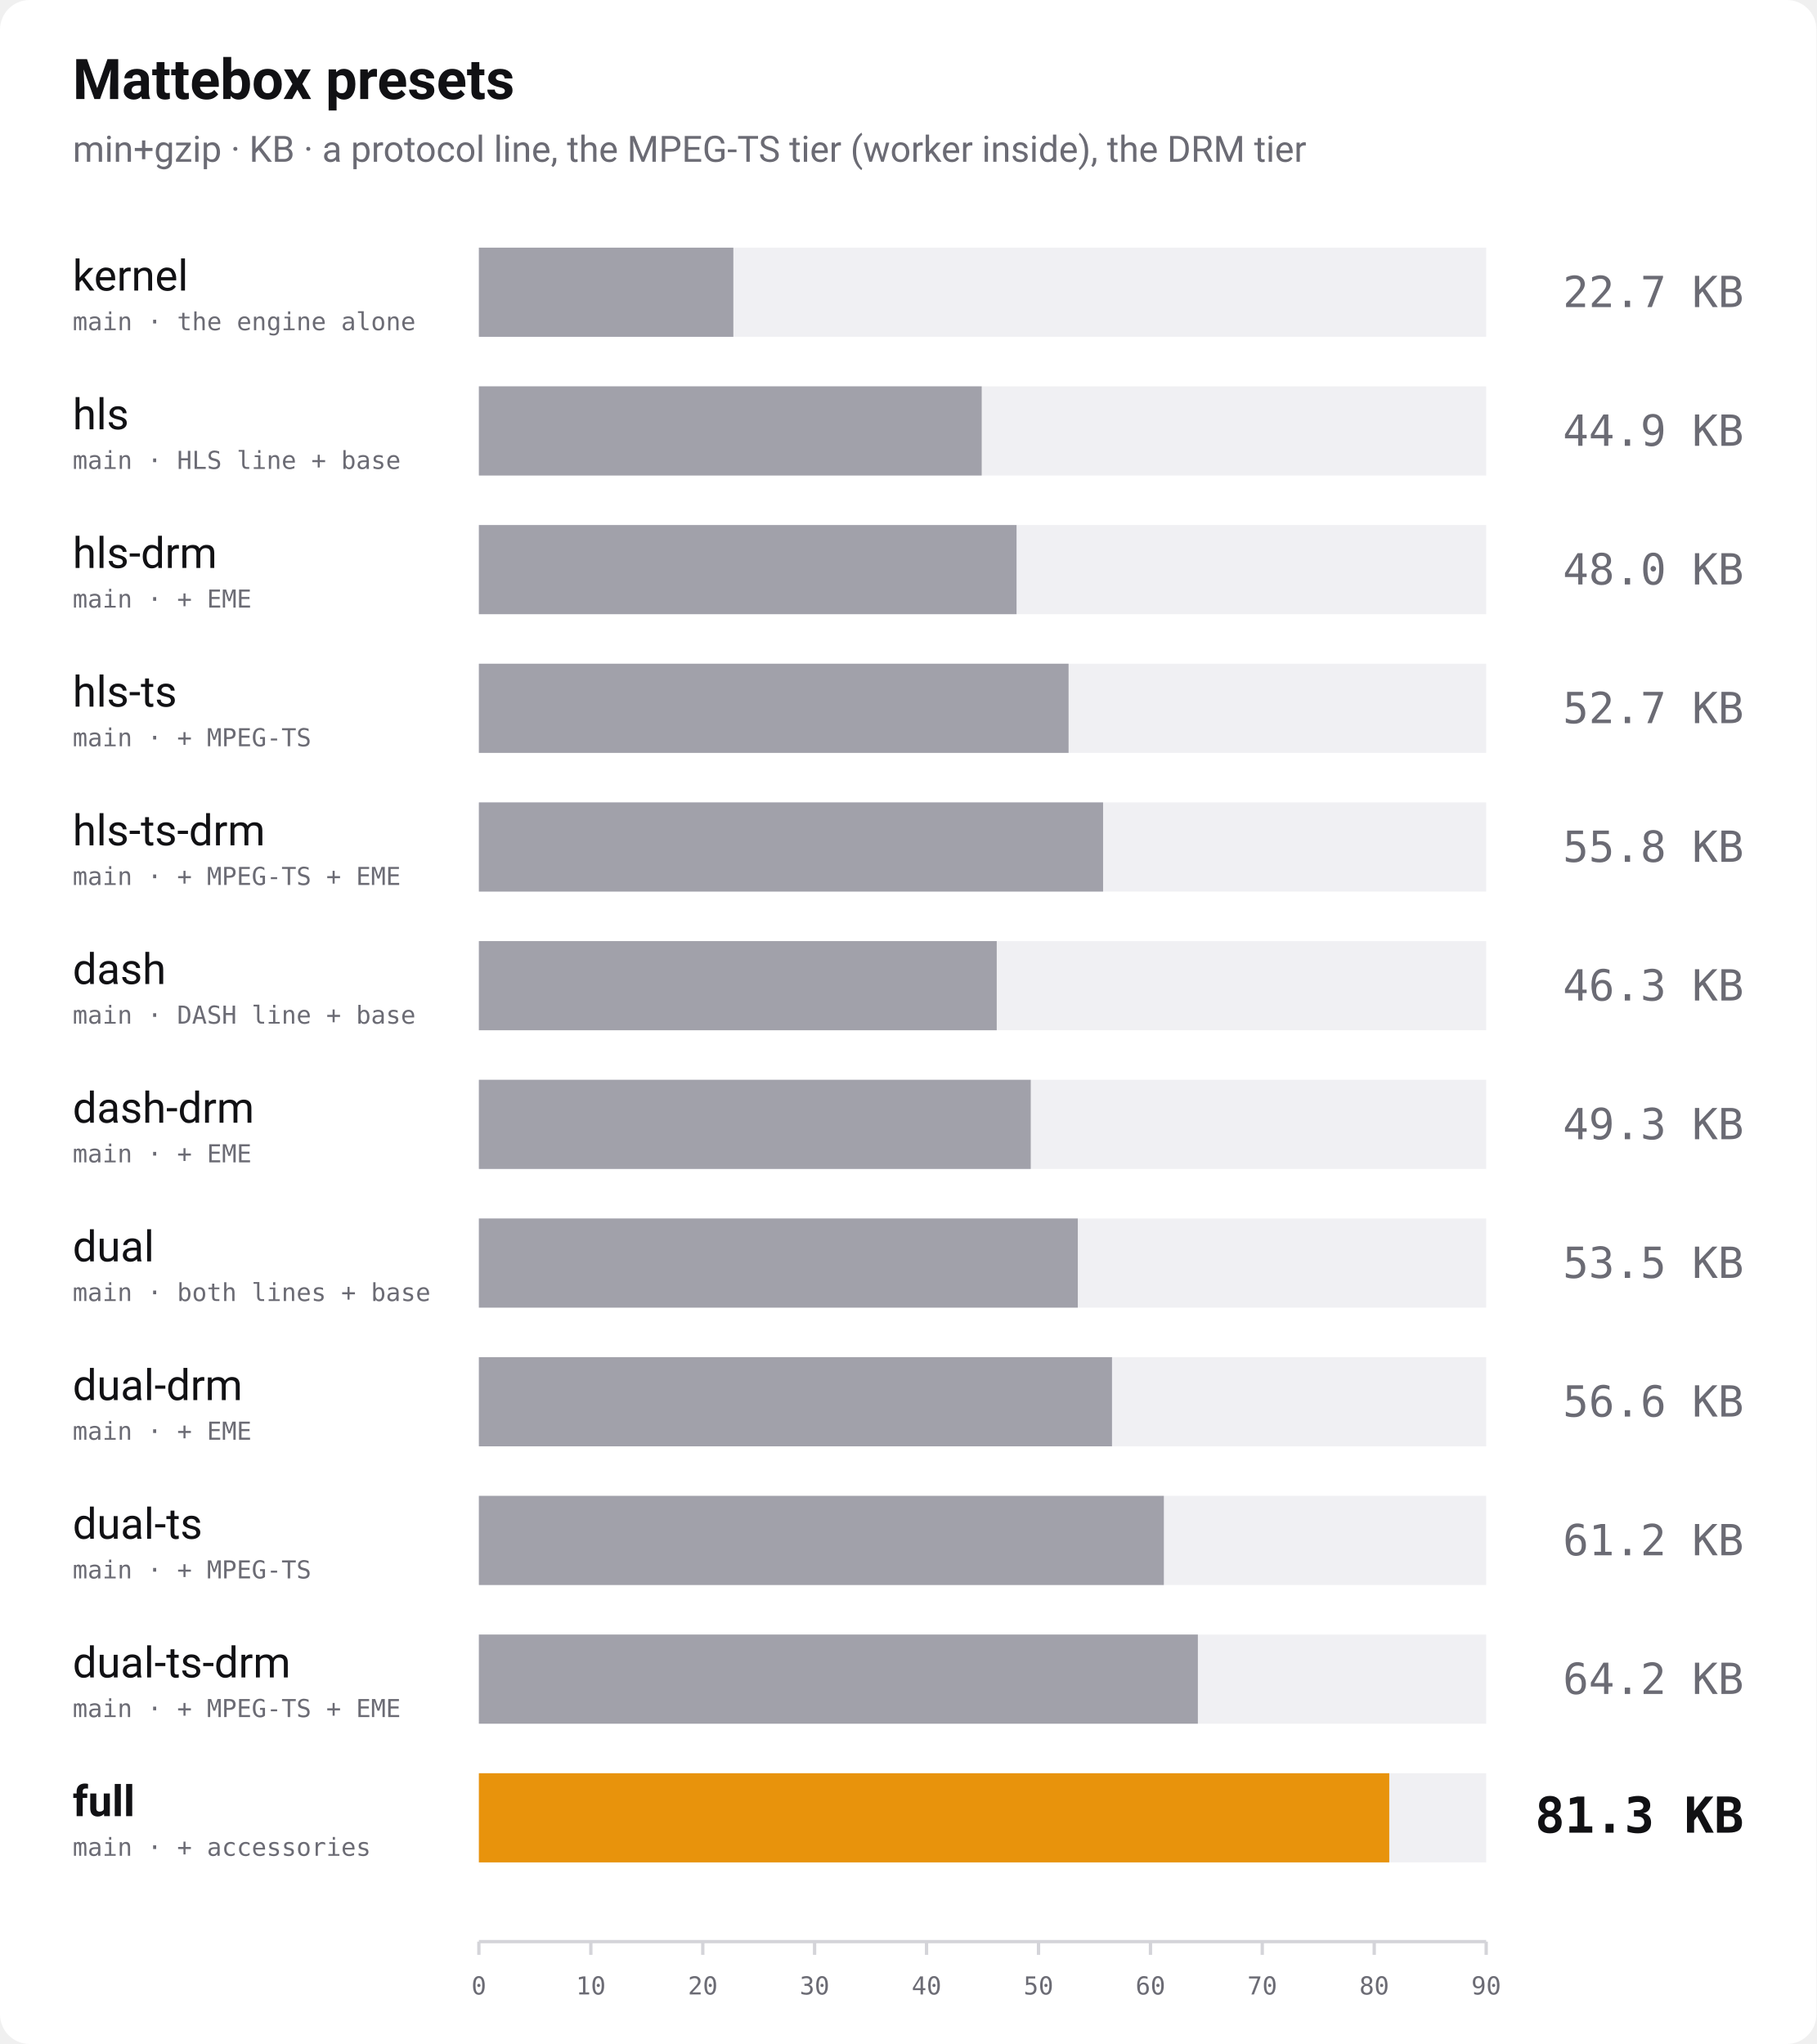
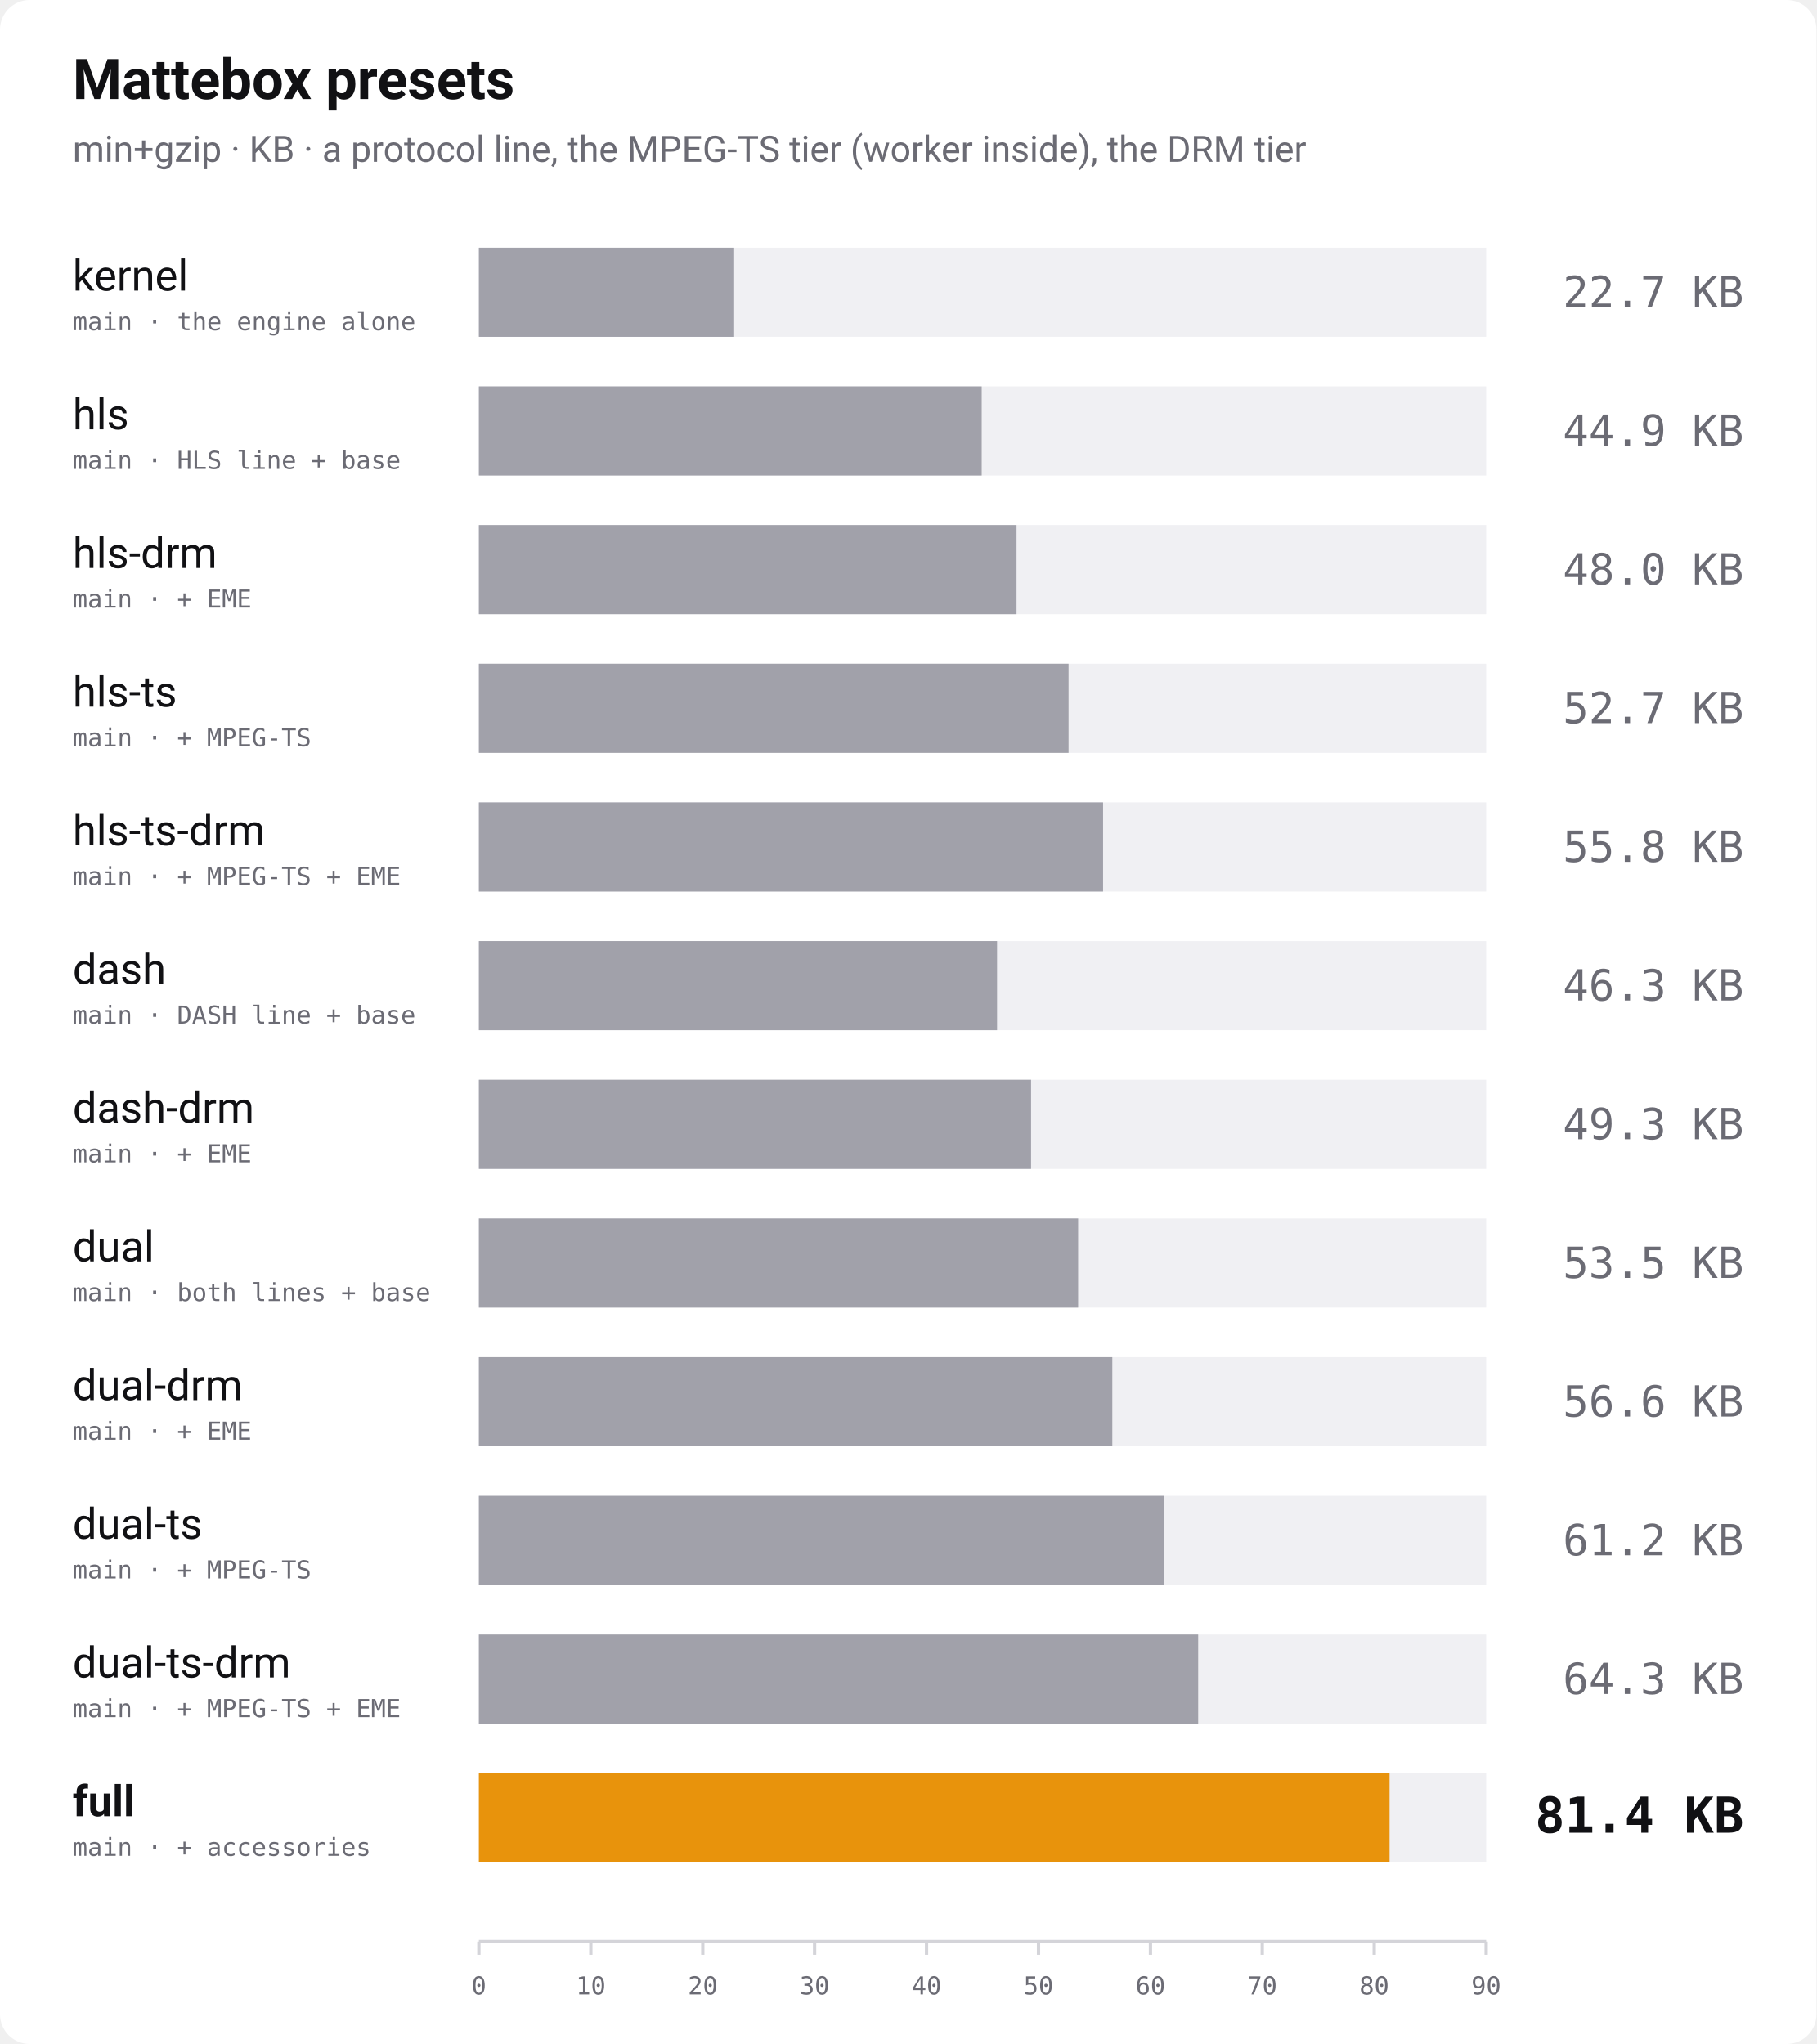
<svg xmlns="http://www.w3.org/2000/svg" width="1100" height="1238" viewBox="0 0 1100 1238" role="img" aria-label="Bundle size of every Mattebox preset, min+gzip">
  <rect width="1100" height="1238" rx="18" fill="#ffffff" />
  <text x="44" y="60" font-family="-apple-system, 'Segoe UI', Roboto, Helvetica, Arial, sans-serif" font-size="34" font-weight="700" fill="#111114">Mattebox presets</text>
  <text x="44" y="98" font-family="-apple-system, 'Segoe UI', Roboto, Helvetica, Arial, sans-serif" font-size="22" fill="#6b6b74">min+gzip · KB · a protocol line, the MPEG-TS tier (worker inside), the DRM tier</text>
  <text x="44" y="176" font-family="-apple-system, 'Segoe UI', Roboto, Helvetica, Arial, sans-serif" font-size="26" font-weight="400" fill="#111114">kernel</text>
  <text x="44" y="200" font-family="ui-monospace, 'SF Mono', Menlo, Consolas, monospace" font-size="15" fill="#6b6b74">main · the engine alone</text>
  <rect x="290" y="150" width="610" height="54" fill="#f0f0f3" />
  <rect x="290" y="150" width="154.1" height="54" fill="#a1a1aa" />
  <text x="1056" y="186" text-anchor="end" font-family="ui-monospace, 'SF Mono', Menlo, Consolas, monospace" font-size="26" font-weight="400" fill="#6b6b74">22.7 KB</text>
  <text x="44" y="260" font-family="-apple-system, 'Segoe UI', Roboto, Helvetica, Arial, sans-serif" font-size="26" font-weight="400" fill="#111114">hls</text>
  <text x="44" y="284" font-family="ui-monospace, 'SF Mono', Menlo, Consolas, monospace" font-size="15" fill="#6b6b74">main · HLS line + base</text>
  <rect x="290" y="234" width="610" height="54" fill="#f0f0f3" />
  <rect x="290" y="234" width="304.5" height="54" fill="#a1a1aa" />
  <text x="1056" y="270" text-anchor="end" font-family="ui-monospace, 'SF Mono', Menlo, Consolas, monospace" font-size="26" font-weight="400" fill="#6b6b74">44.9 KB</text>
  <text x="44" y="344" font-family="-apple-system, 'Segoe UI', Roboto, Helvetica, Arial, sans-serif" font-size="26" font-weight="400" fill="#111114">hls-drm</text>
  <text x="44" y="368" font-family="ui-monospace, 'SF Mono', Menlo, Consolas, monospace" font-size="15" fill="#6b6b74">main · + EME</text>
  <rect x="290" y="318" width="610" height="54" fill="#f0f0f3" />
  <rect x="290" y="318" width="325.6" height="54" fill="#a1a1aa" />
  <text x="1056" y="354" text-anchor="end" font-family="ui-monospace, 'SF Mono', Menlo, Consolas, monospace" font-size="26" font-weight="400" fill="#6b6b74">48.0 KB</text>
  <text x="44" y="428" font-family="-apple-system, 'Segoe UI', Roboto, Helvetica, Arial, sans-serif" font-size="26" font-weight="400" fill="#111114">hls-ts</text>
  <text x="44" y="452" font-family="ui-monospace, 'SF Mono', Menlo, Consolas, monospace" font-size="15" fill="#6b6b74">main · + MPEG-TS</text>
  <rect x="290" y="402" width="610" height="54" fill="#f0f0f3" />
  <rect x="290" y="402" width="357.1" height="54" fill="#a1a1aa" />
  <text x="1056" y="438" text-anchor="end" font-family="ui-monospace, 'SF Mono', Menlo, Consolas, monospace" font-size="26" font-weight="400" fill="#6b6b74">52.7 KB</text>
  <text x="44" y="512" font-family="-apple-system, 'Segoe UI', Roboto, Helvetica, Arial, sans-serif" font-size="26" font-weight="400" fill="#111114">hls-ts-drm</text>
  <text x="44" y="536" font-family="ui-monospace, 'SF Mono', Menlo, Consolas, monospace" font-size="15" fill="#6b6b74">main · + MPEG-TS + EME</text>
  <rect x="290" y="486" width="610" height="54" fill="#f0f0f3" />
  <rect x="290" y="486" width="378.0" height="54" fill="#a1a1aa" />
  <text x="1056" y="522" text-anchor="end" font-family="ui-monospace, 'SF Mono', Menlo, Consolas, monospace" font-size="26" font-weight="400" fill="#6b6b74">55.8 KB</text>
  <text x="44" y="596" font-family="-apple-system, 'Segoe UI', Roboto, Helvetica, Arial, sans-serif" font-size="26" font-weight="400" fill="#111114">dash</text>
  <text x="44" y="620" font-family="ui-monospace, 'SF Mono', Menlo, Consolas, monospace" font-size="15" fill="#6b6b74">main · DASH line + base</text>
  <rect x="290" y="570" width="610" height="54" fill="#f0f0f3" />
-   <rect x="290" y="570" width="313.6" height="54" fill="#a1a1aa" />
+   <rect x="290" y="570" width="313.8" height="54" fill="#a1a1aa" />
  <text x="1056" y="606" text-anchor="end" font-family="ui-monospace, 'SF Mono', Menlo, Consolas, monospace" font-size="26" font-weight="400" fill="#6b6b74">46.3 KB</text>
  <text x="44" y="680" font-family="-apple-system, 'Segoe UI', Roboto, Helvetica, Arial, sans-serif" font-size="26" font-weight="400" fill="#111114">dash-drm</text>
  <text x="44" y="704" font-family="ui-monospace, 'SF Mono', Menlo, Consolas, monospace" font-size="15" fill="#6b6b74">main · + EME</text>
  <rect x="290" y="654" width="610" height="54" fill="#f0f0f3" />
-   <rect x="290" y="654" width="334.2" height="54" fill="#a1a1aa" />
+   <rect x="290" y="654" width="334.4" height="54" fill="#a1a1aa" />
  <text x="1056" y="690" text-anchor="end" font-family="ui-monospace, 'SF Mono', Menlo, Consolas, monospace" font-size="26" font-weight="400" fill="#6b6b74">49.3 KB</text>
  <text x="44" y="764" font-family="-apple-system, 'Segoe UI', Roboto, Helvetica, Arial, sans-serif" font-size="26" font-weight="400" fill="#111114">dual</text>
  <text x="44" y="788" font-family="ui-monospace, 'SF Mono', Menlo, Consolas, monospace" font-size="15" fill="#6b6b74">main · both lines + base</text>
  <rect x="290" y="738" width="610" height="54" fill="#f0f0f3" />
-   <rect x="290" y="738" width="362.7" height="54" fill="#a1a1aa" />
+   <rect x="290" y="738" width="362.9" height="54" fill="#a1a1aa" />
  <text x="1056" y="774" text-anchor="end" font-family="ui-monospace, 'SF Mono', Menlo, Consolas, monospace" font-size="26" font-weight="400" fill="#6b6b74">53.5 KB</text>
  <text x="44" y="848" font-family="-apple-system, 'Segoe UI', Roboto, Helvetica, Arial, sans-serif" font-size="26" font-weight="400" fill="#111114">dual-drm</text>
  <text x="44" y="872" font-family="ui-monospace, 'SF Mono', Menlo, Consolas, monospace" font-size="15" fill="#6b6b74">main · + EME</text>
  <rect x="290" y="822" width="610" height="54" fill="#f0f0f3" />
-   <rect x="290" y="822" width="383.4" height="54" fill="#a1a1aa" />
+   <rect x="290" y="822" width="383.6" height="54" fill="#a1a1aa" />
  <text x="1056" y="858" text-anchor="end" font-family="ui-monospace, 'SF Mono', Menlo, Consolas, monospace" font-size="26" font-weight="400" fill="#6b6b74">56.6 KB</text>
  <text x="44" y="932" font-family="-apple-system, 'Segoe UI', Roboto, Helvetica, Arial, sans-serif" font-size="26" font-weight="400" fill="#111114">dual-ts</text>
  <text x="44" y="956" font-family="ui-monospace, 'SF Mono', Menlo, Consolas, monospace" font-size="15" fill="#6b6b74">main · + MPEG-TS</text>
  <rect x="290" y="906" width="610" height="54" fill="#f0f0f3" />
-   <rect x="290" y="906" width="414.8" height="54" fill="#a1a1aa" />
+   <rect x="290" y="906" width="414.9" height="54" fill="#a1a1aa" />
  <text x="1056" y="942" text-anchor="end" font-family="ui-monospace, 'SF Mono', Menlo, Consolas, monospace" font-size="26" font-weight="400" fill="#6b6b74">61.2 KB</text>
  <text x="44" y="1016" font-family="-apple-system, 'Segoe UI', Roboto, Helvetica, Arial, sans-serif" font-size="26" font-weight="400" fill="#111114">dual-ts-drm</text>
  <text x="44" y="1040" font-family="ui-monospace, 'SF Mono', Menlo, Consolas, monospace" font-size="15" fill="#6b6b74">main · + MPEG-TS + EME</text>
  <rect x="290" y="990" width="610" height="54" fill="#f0f0f3" />
-   <rect x="290" y="990" width="435.4" height="54" fill="#a1a1aa" />
-   <text x="1056" y="1026" text-anchor="end" font-family="ui-monospace, 'SF Mono', Menlo, Consolas, monospace" font-size="26" font-weight="400" fill="#6b6b74">64.2 KB</text>
+   <rect x="290" y="990" width="435.6" height="54" fill="#a1a1aa" />
+   <text x="1056" y="1026" text-anchor="end" font-family="ui-monospace, 'SF Mono', Menlo, Consolas, monospace" font-size="26" font-weight="400" fill="#6b6b74">64.3 KB</text>
  <text x="44" y="1100" font-family="-apple-system, 'Segoe UI', Roboto, Helvetica, Arial, sans-serif" font-size="26" font-weight="700" fill="#111114">full</text>
  <text x="44" y="1124" font-family="ui-monospace, 'SF Mono', Menlo, Consolas, monospace" font-size="15" fill="#6b6b74">main · + accessories</text>
  <rect x="290" y="1074" width="610" height="54" fill="#f0f0f3" />
-   <rect x="290" y="1074" width="551.3" height="54" fill="#e8930c" />
-   <text x="1056" y="1110" text-anchor="end" font-family="ui-monospace, 'SF Mono', Menlo, Consolas, monospace" font-size="30" font-weight="700" fill="#111114">81.3 KB</text>
+   <rect x="290" y="1074" width="551.5" height="54" fill="#e8930c" />
+   <text x="1056" y="1110" text-anchor="end" font-family="ui-monospace, 'SF Mono', Menlo, Consolas, monospace" font-size="30" font-weight="700" fill="#111114">81.4 KB</text>
  <line x1="290" y1="1176" x2="900" y2="1176" stroke="#d4d4d9" stroke-width="2" />
  <line x1="290.0" y1="1176" x2="290.0" y2="1184" stroke="#d4d4d9" stroke-width="2" />
  <text x="290.0" y="1208" text-anchor="middle" font-family="ui-monospace, 'SF Mono', Menlo, Consolas, monospace" font-size="15" fill="#6b6b74">0</text>
  <line x1="357.8" y1="1176" x2="357.8" y2="1184" stroke="#d4d4d9" stroke-width="2" />
  <text x="357.8" y="1208" text-anchor="middle" font-family="ui-monospace, 'SF Mono', Menlo, Consolas, monospace" font-size="15" fill="#6b6b74">10</text>
  <line x1="425.6" y1="1176" x2="425.6" y2="1184" stroke="#d4d4d9" stroke-width="2" />
  <text x="425.6" y="1208" text-anchor="middle" font-family="ui-monospace, 'SF Mono', Menlo, Consolas, monospace" font-size="15" fill="#6b6b74">20</text>
  <line x1="493.3" y1="1176" x2="493.3" y2="1184" stroke="#d4d4d9" stroke-width="2" />
  <text x="493.3" y="1208" text-anchor="middle" font-family="ui-monospace, 'SF Mono', Menlo, Consolas, monospace" font-size="15" fill="#6b6b74">30</text>
  <line x1="561.1" y1="1176" x2="561.1" y2="1184" stroke="#d4d4d9" stroke-width="2" />
  <text x="561.1" y="1208" text-anchor="middle" font-family="ui-monospace, 'SF Mono', Menlo, Consolas, monospace" font-size="15" fill="#6b6b74">40</text>
  <line x1="628.9" y1="1176" x2="628.9" y2="1184" stroke="#d4d4d9" stroke-width="2" />
  <text x="628.9" y="1208" text-anchor="middle" font-family="ui-monospace, 'SF Mono', Menlo, Consolas, monospace" font-size="15" fill="#6b6b74">50</text>
  <line x1="696.7" y1="1176" x2="696.7" y2="1184" stroke="#d4d4d9" stroke-width="2" />
  <text x="696.7" y="1208" text-anchor="middle" font-family="ui-monospace, 'SF Mono', Menlo, Consolas, monospace" font-size="15" fill="#6b6b74">60</text>
  <line x1="764.4" y1="1176" x2="764.4" y2="1184" stroke="#d4d4d9" stroke-width="2" />
  <text x="764.4" y="1208" text-anchor="middle" font-family="ui-monospace, 'SF Mono', Menlo, Consolas, monospace" font-size="15" fill="#6b6b74">70</text>
  <line x1="832.2" y1="1176" x2="832.2" y2="1184" stroke="#d4d4d9" stroke-width="2" />
  <text x="832.2" y="1208" text-anchor="middle" font-family="ui-monospace, 'SF Mono', Menlo, Consolas, monospace" font-size="15" fill="#6b6b74">80</text>
  <line x1="900.0" y1="1176" x2="900.0" y2="1184" stroke="#d4d4d9" stroke-width="2" />
  <text x="900.0" y="1208" text-anchor="middle" font-family="ui-monospace, 'SF Mono', Menlo, Consolas, monospace" font-size="15" fill="#6b6b74">90</text>
</svg>
